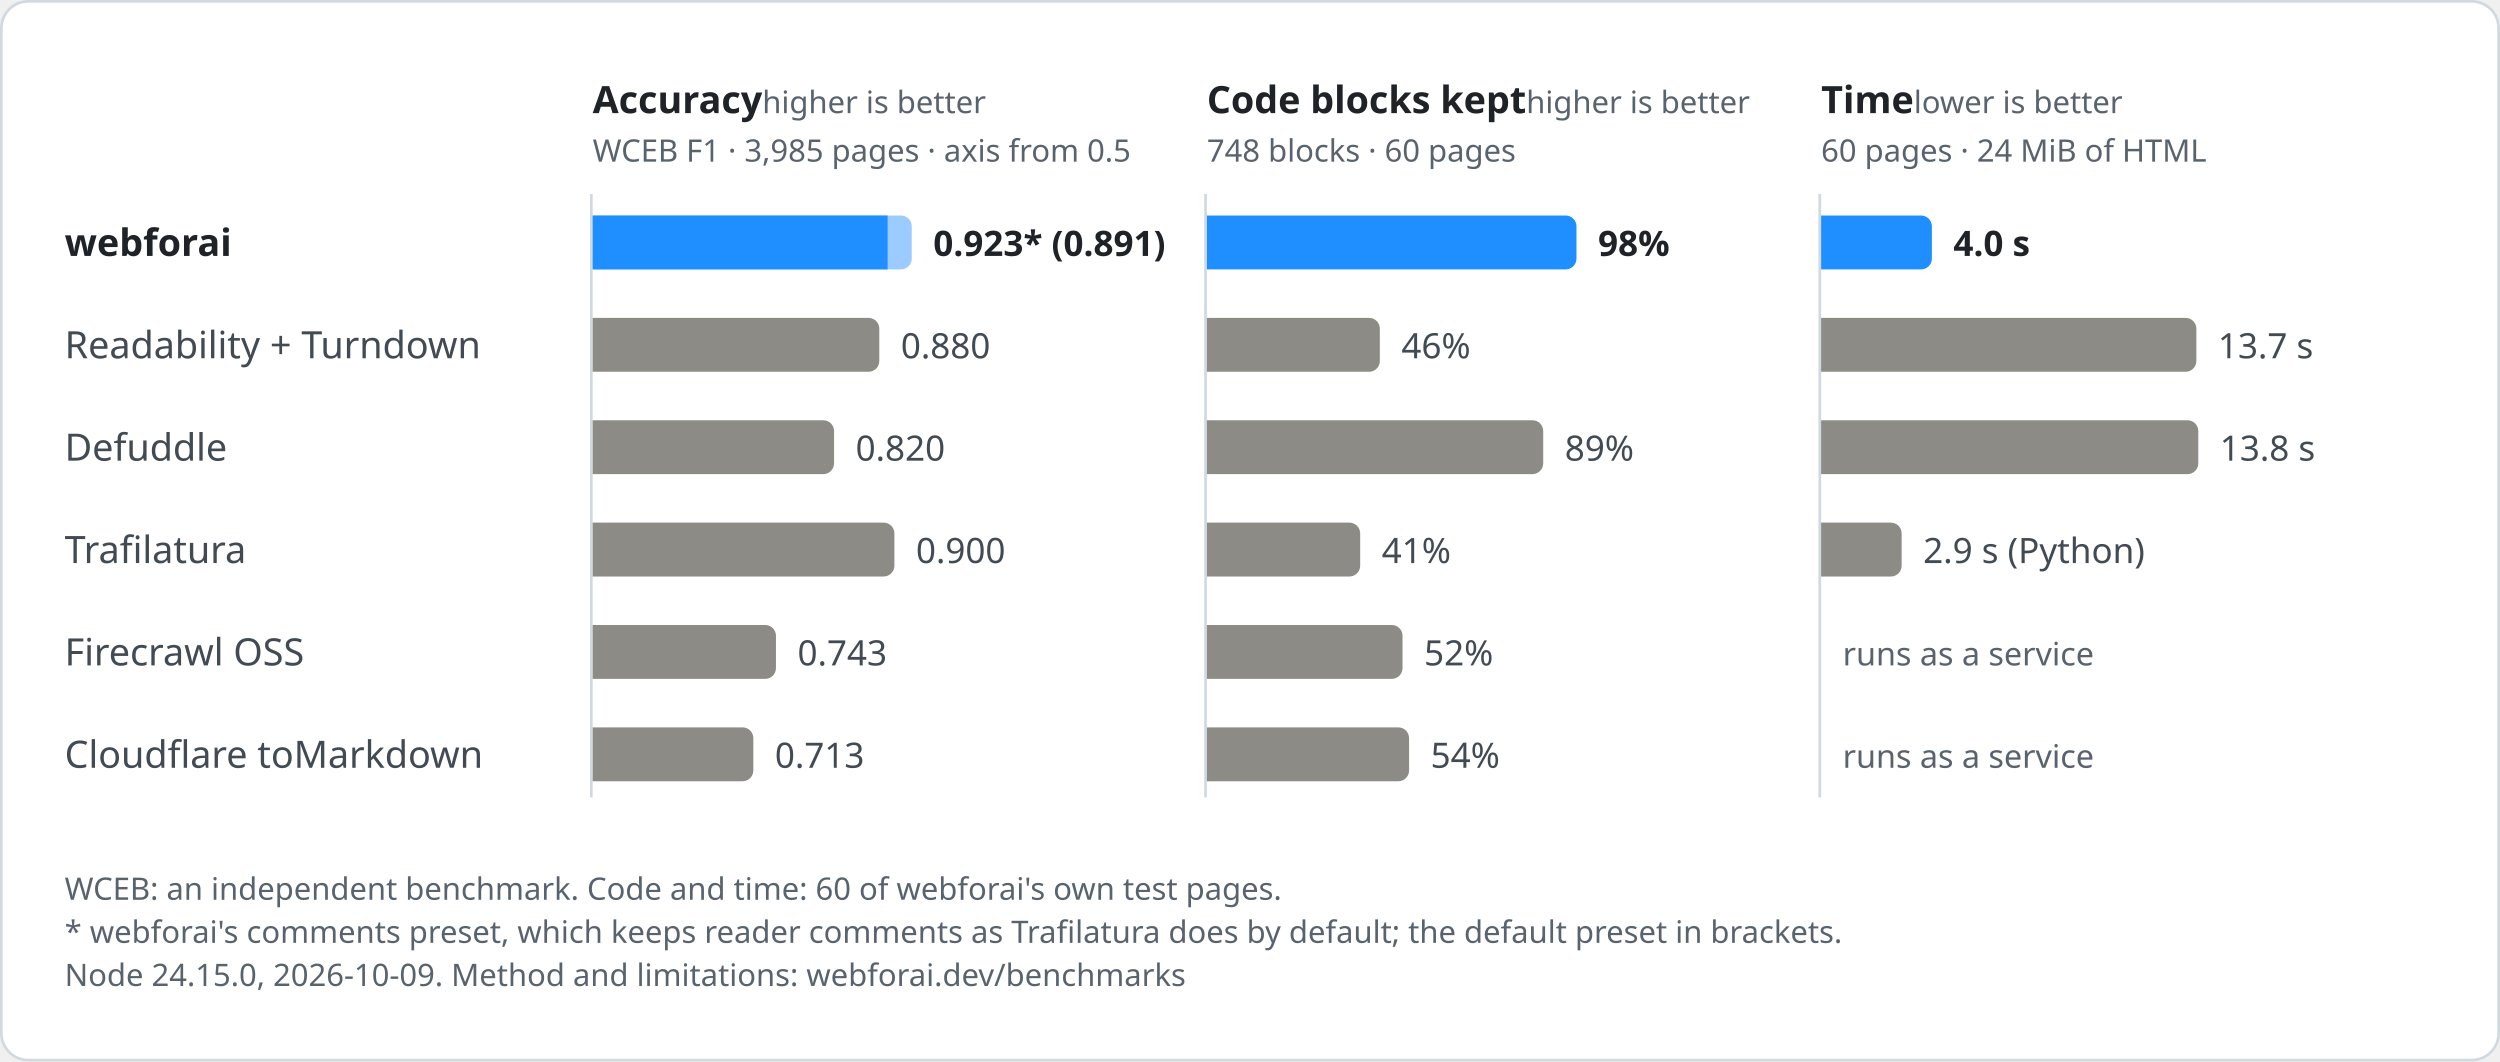
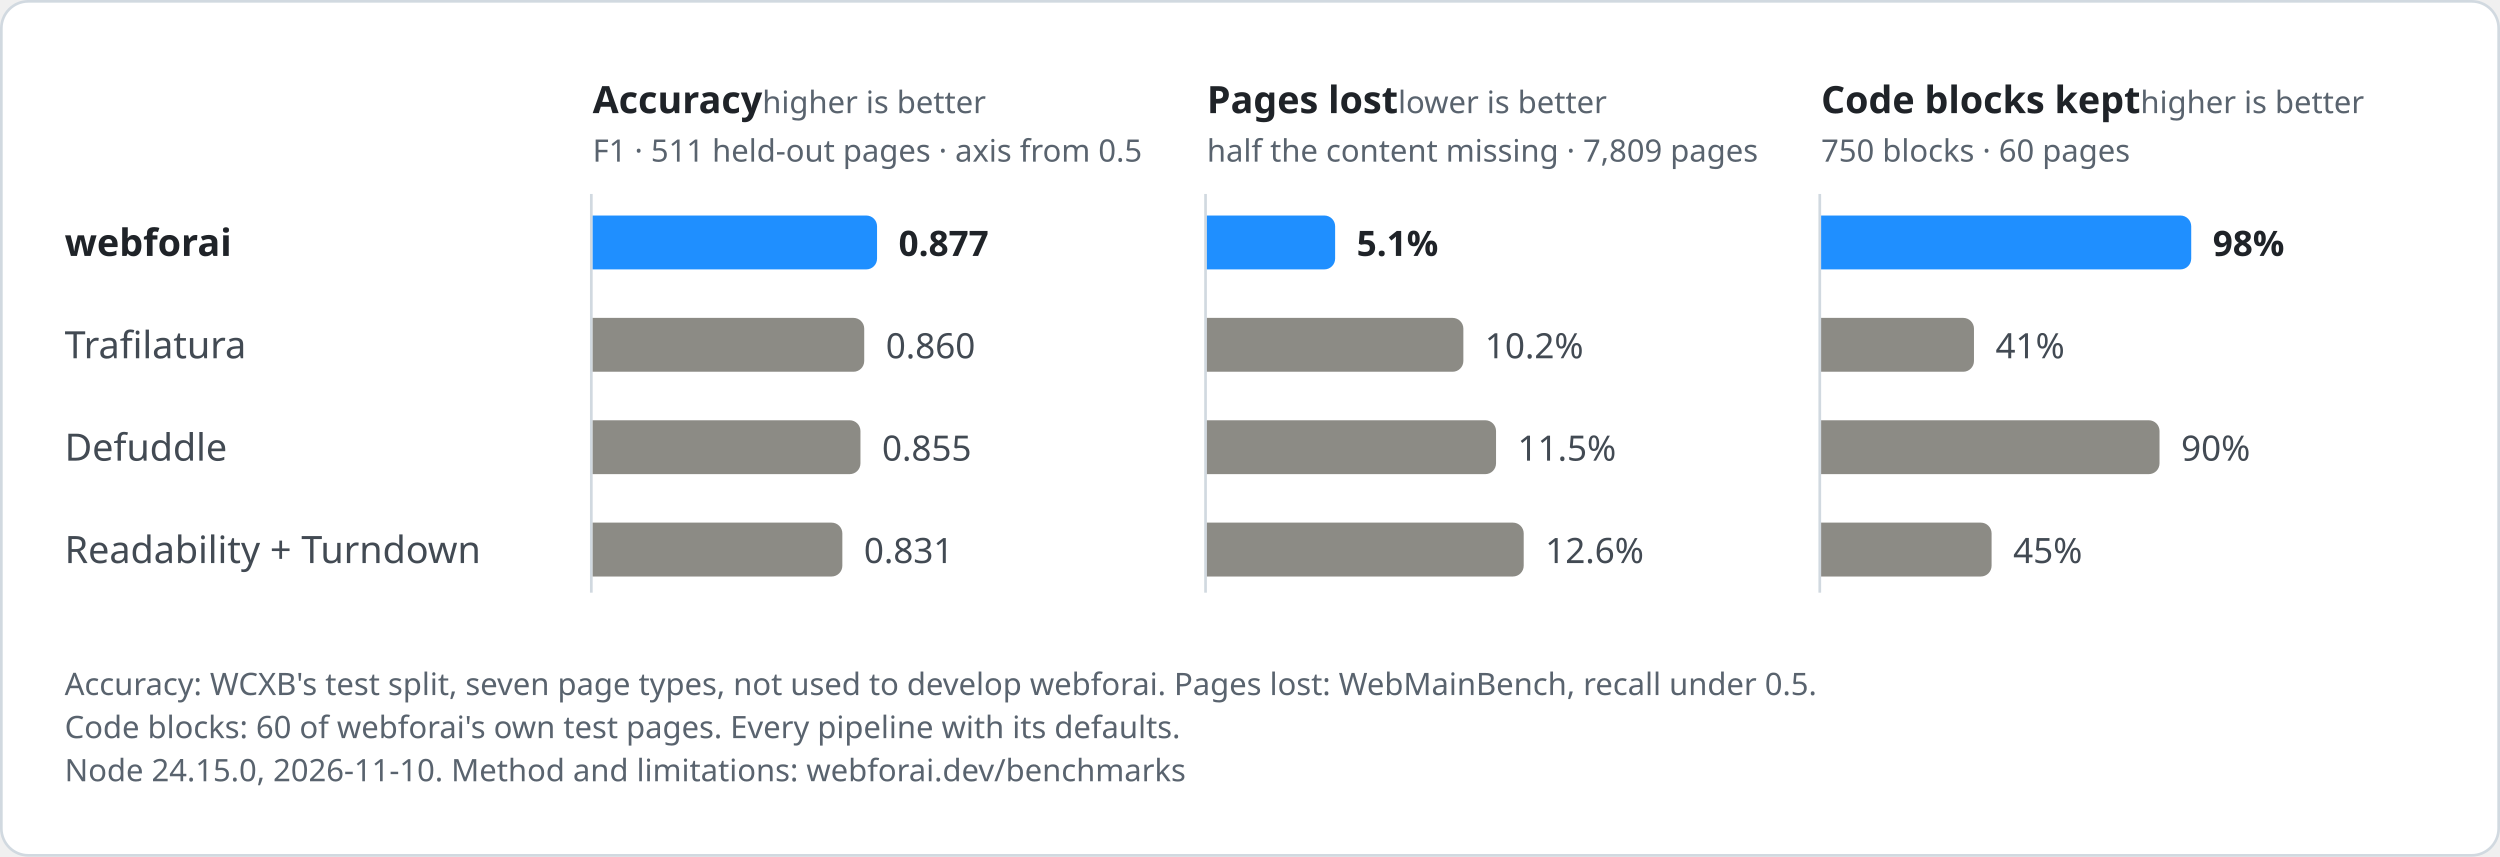
- <svg xmlns="http://www.w3.org/2000/svg" width="928" height="394" viewBox="0 0 928 394" role="img" aria-labelledby="t d" font-family="-apple-system, BlinkMacSystemFont, &quot;Segoe UI&quot;, &quot;Noto Sans&quot;, Helvetica, Arial, sans-serif">
-   <rect x="0.5" y="0.5" width="927" height="393" rx="10" fill="#ffffff" stroke="#d1d9e0" />
+ <svg xmlns="http://www.w3.org/2000/svg" width="928" height="318" viewBox="0 0 928 318" role="img" aria-labelledby="t d" font-family="-apple-system, BlinkMacSystemFont, &quot;Segoe UI&quot;, &quot;Noto Sans&quot;, Helvetica, Arial, sans-serif">
+   <rect x="0.5" y="0.5" width="927" height="317" rx="10" fill="#ffffff" stroke="#d1d9e0" />
  <g transform="translate(24 22)">
    <text x="196" y="20" font-size="14" fill="#1f2328" font-weight="600">Accuracy<tspan font-size="11.5" font-weight="400" fill="#59636e">  higher is better</tspan>
    </text>
-     <text x="196" y="38" font-size="11.5" fill="#59636e">WCEB F1 · 3,985 pages · axis from 0.5</text>
-     <line x1="195.5" y1="50" x2="195.5" y2="274" stroke="#d1d9e0" stroke-width="1" />
-     <path d="M196 58h114.44a4 4 0 0 1 4 4v12a4 4 0 0 1 -4 4h-114.44z" fill="#9ccbff" />
-     <rect x="196" y="58" width="109.48" height="20" fill="#1f8fff" />
-     <text x="322.44" y="73" font-size="13" fill="#1f2328" font-weight="600" style="font-variant-numeric:tabular-nums">0.923* (0.891)</text>
-     <path d="M196 96h102.40a4 4 0 0 1 4 4v12a4 4 0 0 1 -4 4h-102.40z" fill="#8c8b85" />
-     <text x="310.40" y="111" font-size="13" fill="#424a53" style="font-variant-numeric:tabular-nums">0.880</text>
-     <path d="M196 134h85.60a4 4 0 0 1 4 4v12a4 4 0 0 1 -4 4h-85.60z" fill="#8c8b85" />
-     <text x="293.60" y="149" font-size="13" fill="#424a53" style="font-variant-numeric:tabular-nums">0.820</text>
-     <path d="M196 172h108.00a4 4 0 0 1 4 4v12a4 4 0 0 1 -4 4h-108.00z" fill="#8c8b85" />
-     <text x="316.00" y="187" font-size="13" fill="#424a53" style="font-variant-numeric:tabular-nums">0.900</text>
-     <path d="M196 210h64.04a4 4 0 0 1 4 4v12a4 4 0 0 1 -4 4h-64.04z" fill="#8c8b85" />
-     <text x="272.04" y="225" font-size="13" fill="#424a53" style="font-variant-numeric:tabular-nums">0.743</text>
-     <path d="M196 248h55.64a4 4 0 0 1 4 4v12a4 4 0 0 1 -4 4h-55.64z" fill="#8c8b85" />
-     <text x="263.64" y="263" font-size="13" fill="#424a53" style="font-variant-numeric:tabular-nums">0.713</text>
-     <text x="424" y="20" font-size="14" fill="#1f2328" font-weight="600">Code blocks kept<tspan font-size="11.5" font-weight="400" fill="#59636e">  higher is better</tspan>
+     <text x="196" y="38" font-size="11.5" fill="#59636e">F1 · 511 held-out pages · axis from 0.5</text>
+     <line x1="195.5" y1="50" x2="195.5" y2="198" stroke="#d1d9e0" stroke-width="1" />
+     <path d="M196 58h101.56a4 4 0 0 1 4 4v12a4 4 0 0 1 -4 4h-101.56z" fill="#1f8fff" />
+     <text x="309.56" y="73" font-size="13" fill="#1f2328" font-weight="600" style="font-variant-numeric:tabular-nums">0.877</text>
+     <path d="M196 96h96.80a4 4 0 0 1 4 4v12a4 4 0 0 1 -4 4h-96.80z" fill="#8c8b85" />
+     <text x="304.80" y="111" font-size="13" fill="#424a53" style="font-variant-numeric:tabular-nums">0.860</text>
+     <path d="M196 134h95.40a4 4 0 0 1 4 4v12a4 4 0 0 1 -4 4h-95.40z" fill="#8c8b85" />
+     <text x="303.40" y="149" font-size="13" fill="#424a53" style="font-variant-numeric:tabular-nums">0.855</text>
+     <path d="M196 172h88.68a4 4 0 0 1 4 4v12a4 4 0 0 1 -4 4h-88.68z" fill="#8c8b85" />
+     <text x="296.68" y="187" font-size="13" fill="#424a53" style="font-variant-numeric:tabular-nums">0.831</text>
+     <text x="424" y="20" font-size="14" fill="#1f2328" font-weight="600">Pages lost<tspan font-size="11.5" font-weight="400" fill="#59636e">  lower is better</tspan>
    </text>
-     <text x="424" y="38" font-size="11.5" fill="#59636e">748 blocks · 60 pages</text>
-     <line x1="423.5" y1="50" x2="423.5" y2="274" stroke="#d1d9e0" stroke-width="1" />
-     <path d="M424 58h133.19a4 4 0 0 1 4 4v12a4 4 0 0 1 -4 4h-133.19z" fill="#1f8fff" />
-     <text x="569.19" y="73" font-size="13" fill="#1f2328" font-weight="600" style="font-variant-numeric:tabular-nums">98%</text>
-     <path d="M424 96h60.20a4 4 0 0 1 4 4v12a4 4 0 0 1 -4 4h-60.20z" fill="#8c8b85" />
-     <text x="496.20" y="111" font-size="13" fill="#424a53" style="font-variant-numeric:tabular-nums">46%</text>
-     <path d="M424 134h120.84a4 4 0 0 1 4 4v12a4 4 0 0 1 -4 4h-120.84z" fill="#8c8b85" />
-     <text x="556.84" y="149" font-size="13" fill="#424a53" style="font-variant-numeric:tabular-nums">89%</text>
-     <path d="M424 172h52.90a4 4 0 0 1 4 4v12a4 4 0 0 1 -4 4h-52.90z" fill="#8c8b85" />
-     <text x="488.90" y="187" font-size="13" fill="#424a53" style="font-variant-numeric:tabular-nums">41%</text>
-     <path d="M424 210h68.62a4 4 0 0 1 4 4v12a4 4 0 0 1 -4 4h-68.62z" fill="#8c8b85" />
-     <text x="504.62" y="225" font-size="13" fill="#424a53" style="font-variant-numeric:tabular-nums">52%</text>
-     <path d="M424 248h71.05a4 4 0 0 1 4 4v12a4 4 0 0 1 -4 4h-71.05z" fill="#8c8b85" />
-     <text x="507.05" y="263" font-size="13" fill="#424a53" style="font-variant-numeric:tabular-nums">54%</text>
-     <text x="652" y="20" font-size="14" fill="#1f2328" font-weight="600">Time<tspan font-size="11.5" font-weight="400" fill="#59636e">  lower is better</tspan>
+     <text x="424" y="38" font-size="11.5" fill="#59636e">half the content missing · 7,809 pages</text>
+     <line x1="423.5" y1="50" x2="423.5" y2="198" stroke="#d1d9e0" stroke-width="1" />
+     <path d="M424 58h43.60a4 4 0 0 1 4 4v12a4 4 0 0 1 -4 4h-43.60z" fill="#1f8fff" />
+     <text x="479.60" y="73" font-size="13" fill="#1f2328" font-weight="600" style="font-variant-numeric:tabular-nums">5.1%</text>
+     <path d="M424 96h91.20a4 4 0 0 1 4 4v12a4 4 0 0 1 -4 4h-91.20z" fill="#8c8b85" />
+     <text x="527.20" y="111" font-size="13" fill="#424a53" style="font-variant-numeric:tabular-nums">10.2%</text>
+     <path d="M424 134h103.33a4 4 0 0 1 4 4v12a4 4 0 0 1 -4 4h-103.33z" fill="#8c8b85" />
+     <text x="539.33" y="149" font-size="13" fill="#424a53" style="font-variant-numeric:tabular-nums">11.5%</text>
+     <path d="M424 172h113.60a4 4 0 0 1 4 4v12a4 4 0 0 1 -4 4h-113.60z" fill="#8c8b85" />
+     <text x="549.60" y="187" font-size="13" fill="#424a53" style="font-variant-numeric:tabular-nums">12.6%</text>
+     <text x="652" y="20" font-size="14" fill="#1f2328" font-weight="600">Code blocks kept<tspan font-size="11.5" font-weight="400" fill="#59636e">  higher is better</tspan>
    </text>
-     <text x="652" y="38" font-size="11.5" fill="#59636e">60 pages · 24 MiB of HTML</text>
-     <line x1="651.5" y1="50" x2="651.5" y2="274" stroke="#d1d9e0" stroke-width="1" />
-     <path d="M652 58h37.11a4 4 0 0 1 4 4v12a4 4 0 0 1 -4 4h-37.11z" fill="#1f8fff" />
-     <text x="701.11" y="73" font-size="13" fill="#1f2328" font-weight="600" style="font-variant-numeric:tabular-nums">4.0 s</text>
-     <path d="M652 96h135.29a4 4 0 0 1 4 4v12a4 4 0 0 1 -4 4h-135.29z" fill="#8c8b85" />
-     <text x="799.29" y="111" font-size="13" fill="#424a53" style="font-variant-numeric:tabular-nums">13.7 s</text>
-     <path d="M652 134h136.00a4 4 0 0 1 4 4v12a4 4 0 0 1 -4 4h-136.00z" fill="#8c8b85" />
-     <text x="800.00" y="149" font-size="13" fill="#424a53" style="font-variant-numeric:tabular-nums">13.8 s</text>
-     <path d="M652 172h25.89a4 4 0 0 1 4 4v12a4 4 0 0 1 -4 4h-25.89z" fill="#8c8b85" />
-     <text x="689.89" y="187" font-size="13" fill="#424a53" style="font-variant-numeric:tabular-nums">2.9 s (Python)</text>
-     <text x="660" y="225" font-size="12" fill="#59636e">runs as a service</text>
-     <text x="660" y="263" font-size="12" fill="#59636e">runs as a service</text>
+     <text x="652" y="38" font-size="11.5" fill="#59636e">750 blocks · 60 pages</text>
+     <line x1="651.5" y1="50" x2="651.5" y2="198" stroke="#d1d9e0" stroke-width="1" />
+     <path d="M652 58h133.38a4 4 0 0 1 4 4v12a4 4 0 0 1 -4 4h-133.38z" fill="#1f8fff" />
+     <text x="797.38" y="73" font-size="13" fill="#1f2328" font-weight="600" style="font-variant-numeric:tabular-nums">98%</text>
+     <path d="M652 96h52.74a4 4 0 0 1 4 4v12a4 4 0 0 1 -4 4h-52.74z" fill="#8c8b85" />
+     <text x="716.74" y="111" font-size="13" fill="#424a53" style="font-variant-numeric:tabular-nums">41%</text>
+     <path d="M652 134h121.62a4 4 0 0 1 4 4v12a4 4 0 0 1 -4 4h-121.62z" fill="#8c8b85" />
+     <text x="785.62" y="149" font-size="13" fill="#424a53" style="font-variant-numeric:tabular-nums">90%</text>
+     <path d="M652 172h59.28a4 4 0 0 1 4 4v12a4 4 0 0 1 -4 4h-59.28z" fill="#8c8b85" />
+     <text x="723.28" y="187" font-size="13" fill="#424a53" style="font-variant-numeric:tabular-nums">45%</text>
    <text x="0" y="73" font-size="14" fill="#1f2328" font-weight="600">webforai</text>
-     <text x="0" y="111" font-size="14" fill="#424a53">Readability + Turndown</text>
+     <text x="0" y="111" font-size="14" fill="#424a53">Trafilatura</text>
    <text x="0" y="149" font-size="14" fill="#424a53">Defuddle</text>
-     <text x="0" y="187" font-size="14" fill="#424a53">Trafilatura</text>
-     <text x="0" y="225" font-size="14" fill="#424a53">Firecrawl OSS</text>
-     <text x="0" y="263" font-size="14" fill="#424a53">Cloudflare toMarkdown</text>
-     <text x="0" y="312" font-size="11.5" fill="#59636e">WCEB: an independent benchmark. Code and time: 60 of webforai's own test pages.</text>
-     <text x="0" y="328" font-size="11.5" fill="#59636e">* webforai's comments preset, which keeps reader comments as Trafilatura does by default; the default preset in brackets.</text>
-     <text x="0" y="344" font-size="11.5" fill="#59636e">Node 24.15.0, 2026-10-09. Method and limitations: webforai.dev/benchmarks</text>
+     <text x="0" y="187" font-size="14" fill="#424a53">Readability + Turndown</text>
+     <text x="0" y="236" font-size="11.5" fill="#59636e">Accuracy: WCXB's test split, seven page types, not used to develop webforai. Pages lost: WebMainBench, recall under 0.5.</text>
+     <text x="0" y="252" font-size="11.5" fill="#59636e">Code blocks: 60 of webforai's own test pages. Every pipeline with its defaults.</text>
+     <text x="0" y="268" font-size="11.5" fill="#59636e">Node 24.15.0, 2026-11-10. Method and limitations: webforai.dev/benchmarks</text>
  </g>
</svg>
